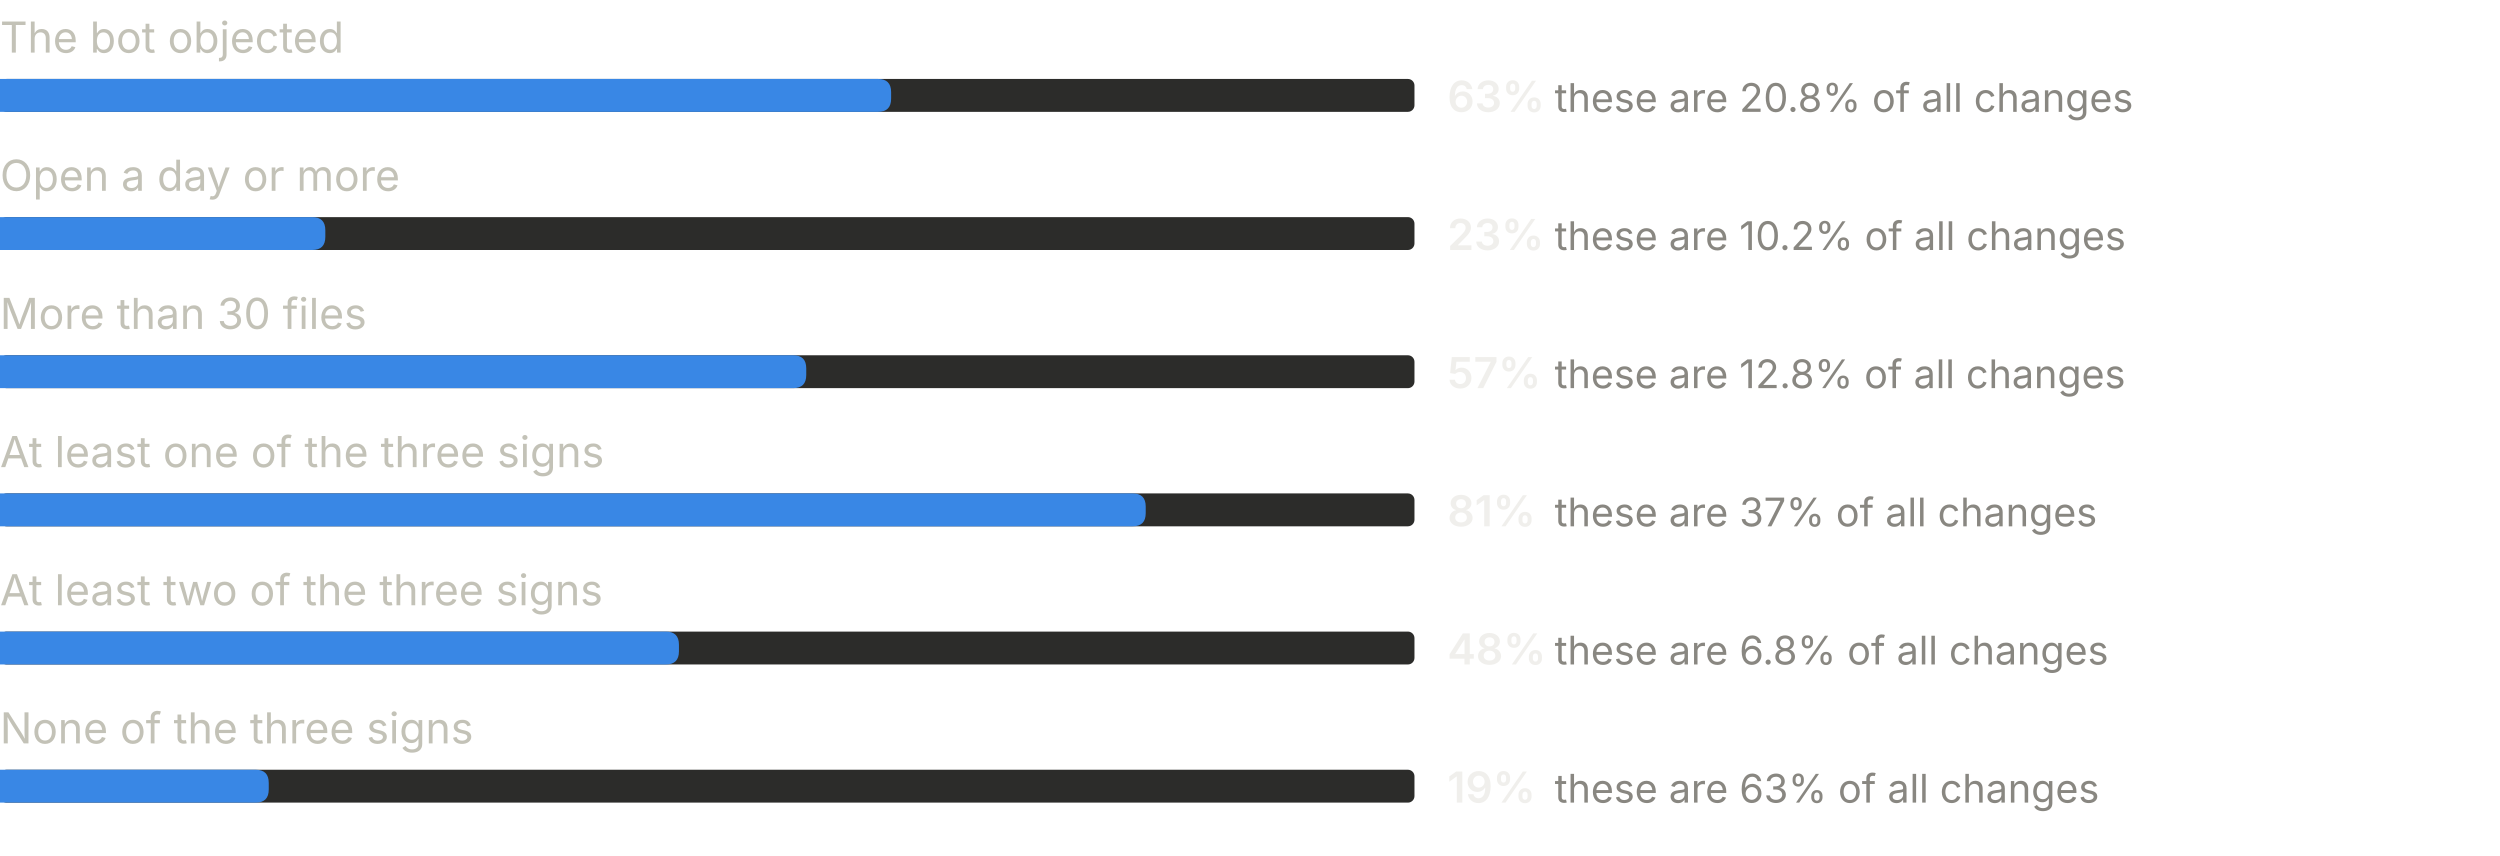
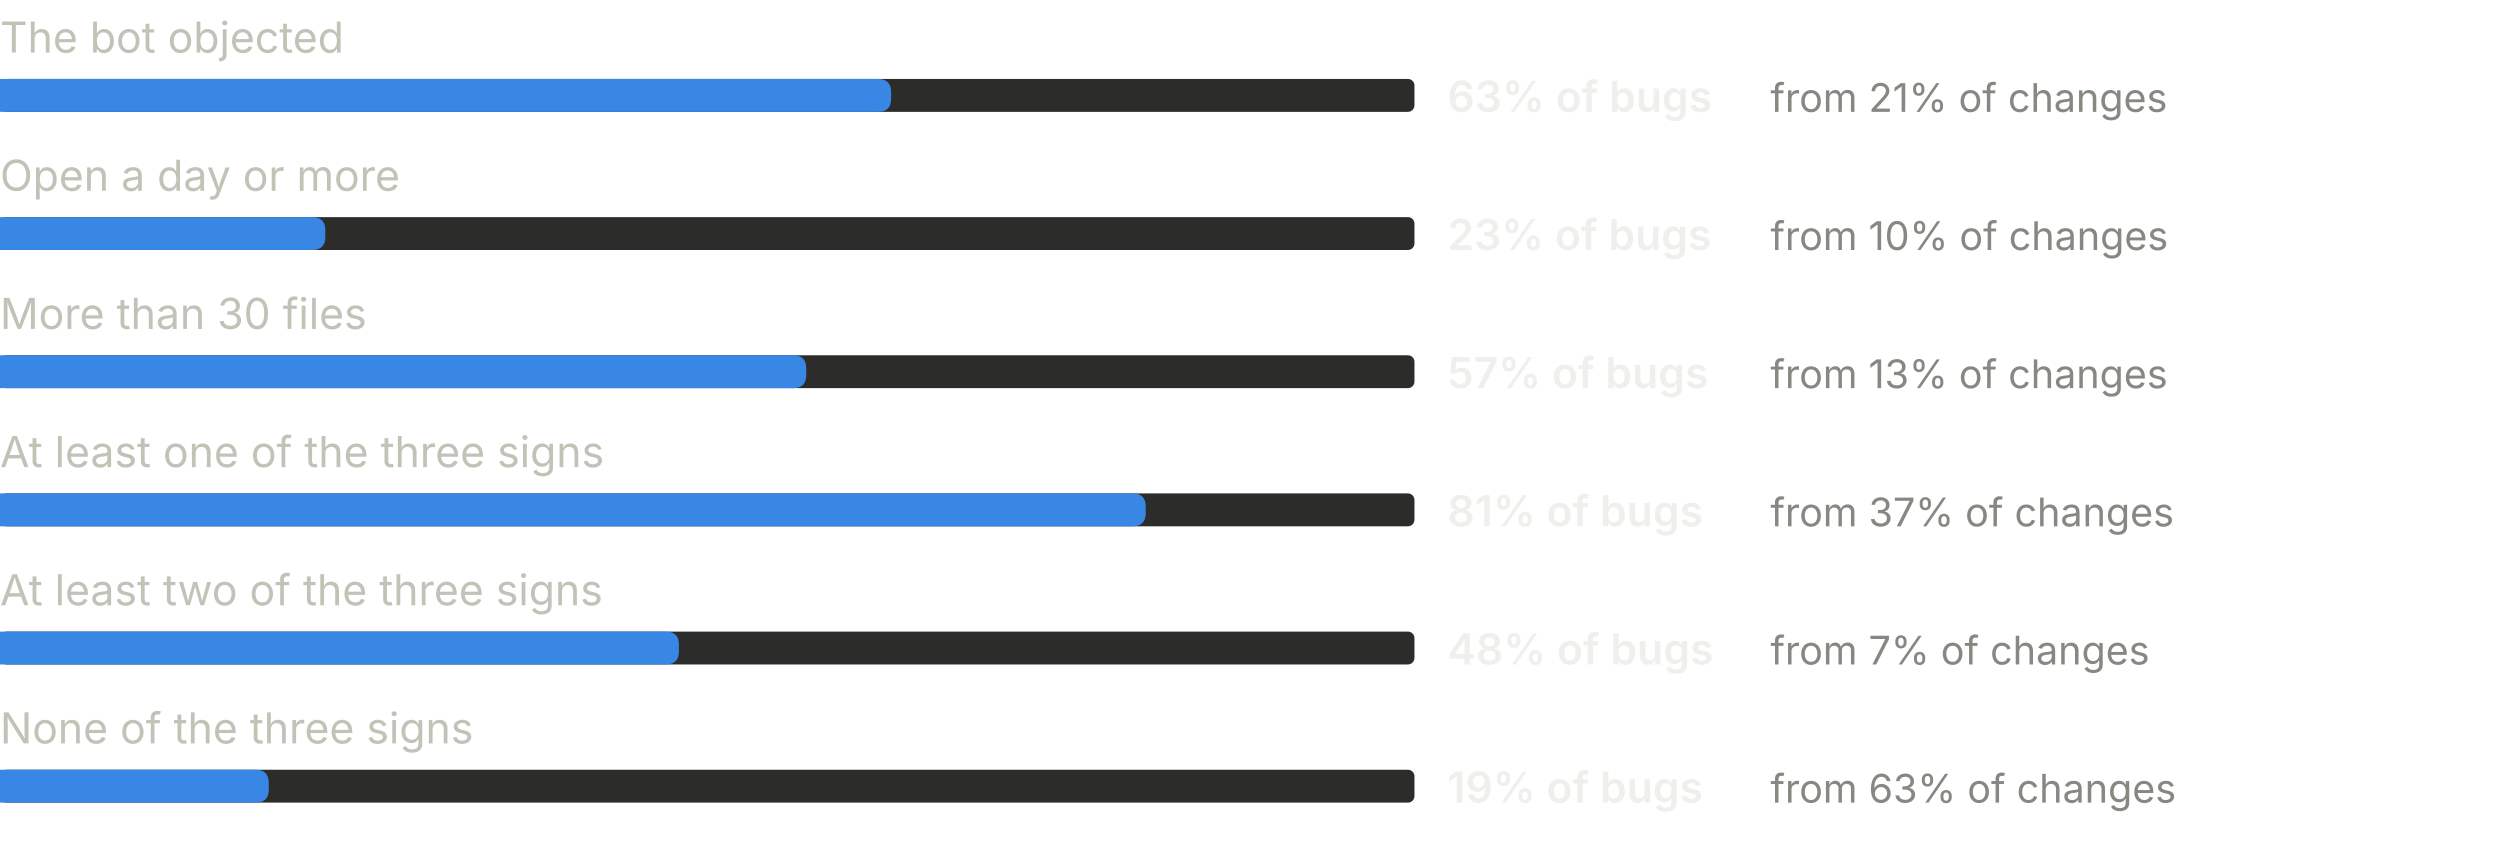
- <svg xmlns="http://www.w3.org/2000/svg" width="760" height="260" viewBox="0 0 760 260" role="img" aria-label="Share of the traced bugs that came from changes with each warning sign">
+ <svg xmlns="http://www.w3.org/2000/svg" width="760" height="260" viewBox="0 0 760 260" role="img" aria-label="How much of the bugs came from changes with each warning sign">
  <text x="0.0" y="16" fill="#c3c2b7" font-size="13" font-weight="400" text-anchor="start" font-family="system-ui, -apple-system, Segoe UI, sans-serif">The bot objected</text>
  <rect x="0" y="24" width="430" height="10" rx="2" fill="#2c2c2a" />
  <path d="M0,24 H266.9 Q270.9,24 270.9,28 V30 Q270.9,34 266.9,34 H0 Z" fill="#3987e5" />
-   <text x="440.0" y="34" fill="#f0efec" font-size="13" font-weight="600" text-anchor="start" font-family="system-ui, -apple-system, Segoe UI, sans-serif">63%</text>
-   <text x="472.6" y="34" fill="#898781" font-size="12" font-weight="400" text-anchor="start" font-family="system-ui, -apple-system, Segoe UI, sans-serif">these are 20.8% of all changes</text>
+   <text x="440.0" y="34" fill="#f0efec" font-size="13" font-weight="600" text-anchor="start" font-family="system-ui, -apple-system, Segoe UI, sans-serif">63% of bugs</text>
+   <text x="538.2" y="34" fill="#898781" font-size="12" font-weight="400" text-anchor="start" font-family="system-ui, -apple-system, Segoe UI, sans-serif">from 21% of changes</text>
  <text x="0.0" y="58" fill="#c3c2b7" font-size="13" font-weight="400" text-anchor="start" font-family="system-ui, -apple-system, Segoe UI, sans-serif">Open a day or more</text>
  <rect x="0" y="66" width="430" height="10" rx="2" fill="#2c2c2a" />
  <path d="M0,66 H94.9 Q98.9,66 98.9,70 V72 Q98.9,76 94.9,76 H0 Z" fill="#3987e5" />
-   <text x="440.0" y="76" fill="#f0efec" font-size="13" font-weight="600" text-anchor="start" font-family="system-ui, -apple-system, Segoe UI, sans-serif">23%</text>
-   <text x="472.6" y="76" fill="#898781" font-size="12" font-weight="400" text-anchor="start" font-family="system-ui, -apple-system, Segoe UI, sans-serif">these are 10.2% of all changes</text>
+   <text x="440.0" y="76" fill="#f0efec" font-size="13" font-weight="600" text-anchor="start" font-family="system-ui, -apple-system, Segoe UI, sans-serif">23% of bugs</text>
+   <text x="538.2" y="76" fill="#898781" font-size="12" font-weight="400" text-anchor="start" font-family="system-ui, -apple-system, Segoe UI, sans-serif">from 10% of changes</text>
  <text x="0.0" y="100" fill="#c3c2b7" font-size="13" font-weight="400" text-anchor="start" font-family="system-ui, -apple-system, Segoe UI, sans-serif">More than 30 files</text>
  <rect x="0" y="108" width="430" height="10" rx="2" fill="#2c2c2a" />
  <path d="M0,108 H241.1 Q245.1,108 245.1,112 V114 Q245.1,118 241.1,118 H0 Z" fill="#3987e5" />
-   <text x="440.0" y="118" fill="#f0efec" font-size="13" font-weight="600" text-anchor="start" font-family="system-ui, -apple-system, Segoe UI, sans-serif">57%</text>
-   <text x="472.6" y="118" fill="#898781" font-size="12" font-weight="400" text-anchor="start" font-family="system-ui, -apple-system, Segoe UI, sans-serif">these are 12.8% of all changes</text>
+   <text x="440.0" y="118" fill="#f0efec" font-size="13" font-weight="600" text-anchor="start" font-family="system-ui, -apple-system, Segoe UI, sans-serif">57% of bugs</text>
+   <text x="538.2" y="118" fill="#898781" font-size="12" font-weight="400" text-anchor="start" font-family="system-ui, -apple-system, Segoe UI, sans-serif">from 13% of changes</text>
  <text x="0.0" y="142" fill="#c3c2b7" font-size="13" font-weight="400" text-anchor="start" font-family="system-ui, -apple-system, Segoe UI, sans-serif">At least one of the three signs</text>
  <rect x="0" y="150" width="430" height="10" rx="2" fill="#2c2c2a" />
  <path d="M0,150 H344.3 Q348.3,150 348.3,154 V156 Q348.3,160 344.3,160 H0 Z" fill="#3987e5" />
-   <text x="440.0" y="160" fill="#f0efec" font-size="13" font-weight="600" text-anchor="start" font-family="system-ui, -apple-system, Segoe UI, sans-serif">81%</text>
-   <text x="472.6" y="160" fill="#898781" font-size="12" font-weight="400" text-anchor="start" font-family="system-ui, -apple-system, Segoe UI, sans-serif">these are 37% of all changes</text>
+   <text x="440.0" y="160" fill="#f0efec" font-size="13" font-weight="600" text-anchor="start" font-family="system-ui, -apple-system, Segoe UI, sans-serif">81% of bugs</text>
+   <text x="538.2" y="160" fill="#898781" font-size="12" font-weight="400" text-anchor="start" font-family="system-ui, -apple-system, Segoe UI, sans-serif">from 37% of changes</text>
  <text x="0.0" y="184" fill="#c3c2b7" font-size="13" font-weight="400" text-anchor="start" font-family="system-ui, -apple-system, Segoe UI, sans-serif">At least two of the three signs</text>
  <rect x="0" y="192" width="430" height="10" rx="2" fill="#2c2c2a" />
  <path d="M0,192 H202.4 Q206.4,192 206.4,196 V198 Q206.4,202 202.4,202 H0 Z" fill="#3987e5" />
-   <text x="440.0" y="202" fill="#f0efec" font-size="13" font-weight="600" text-anchor="start" font-family="system-ui, -apple-system, Segoe UI, sans-serif">48%</text>
-   <text x="472.6" y="202" fill="#898781" font-size="12" font-weight="400" text-anchor="start" font-family="system-ui, -apple-system, Segoe UI, sans-serif">these are 6.8% of all changes</text>
+   <text x="440.0" y="202" fill="#f0efec" font-size="13" font-weight="600" text-anchor="start" font-family="system-ui, -apple-system, Segoe UI, sans-serif">48% of bugs</text>
+   <text x="538.2" y="202" fill="#898781" font-size="12" font-weight="400" text-anchor="start" font-family="system-ui, -apple-system, Segoe UI, sans-serif">from 7% of changes</text>
  <text x="0.0" y="226" fill="#c3c2b7" font-size="13" font-weight="400" text-anchor="start" font-family="system-ui, -apple-system, Segoe UI, sans-serif">None of the three signs</text>
  <rect x="0" y="234" width="430" height="10" rx="2" fill="#2c2c2a" />
  <path d="M0,234 H77.7 Q81.7,234 81.7,238 V240 Q81.7,244 77.7,244 H0 Z" fill="#3987e5" />
-   <text x="440.0" y="244" fill="#f0efec" font-size="13" font-weight="600" text-anchor="start" font-family="system-ui, -apple-system, Segoe UI, sans-serif">19%</text>
-   <text x="472.6" y="244" fill="#898781" font-size="12" font-weight="400" text-anchor="start" font-family="system-ui, -apple-system, Segoe UI, sans-serif">these are 63% of all changes</text>
+   <text x="440.0" y="244" fill="#f0efec" font-size="13" font-weight="600" text-anchor="start" font-family="system-ui, -apple-system, Segoe UI, sans-serif">19% of bugs</text>
+   <text x="538.2" y="244" fill="#898781" font-size="12" font-weight="400" text-anchor="start" font-family="system-ui, -apple-system, Segoe UI, sans-serif">from 63% of changes</text>
</svg>
